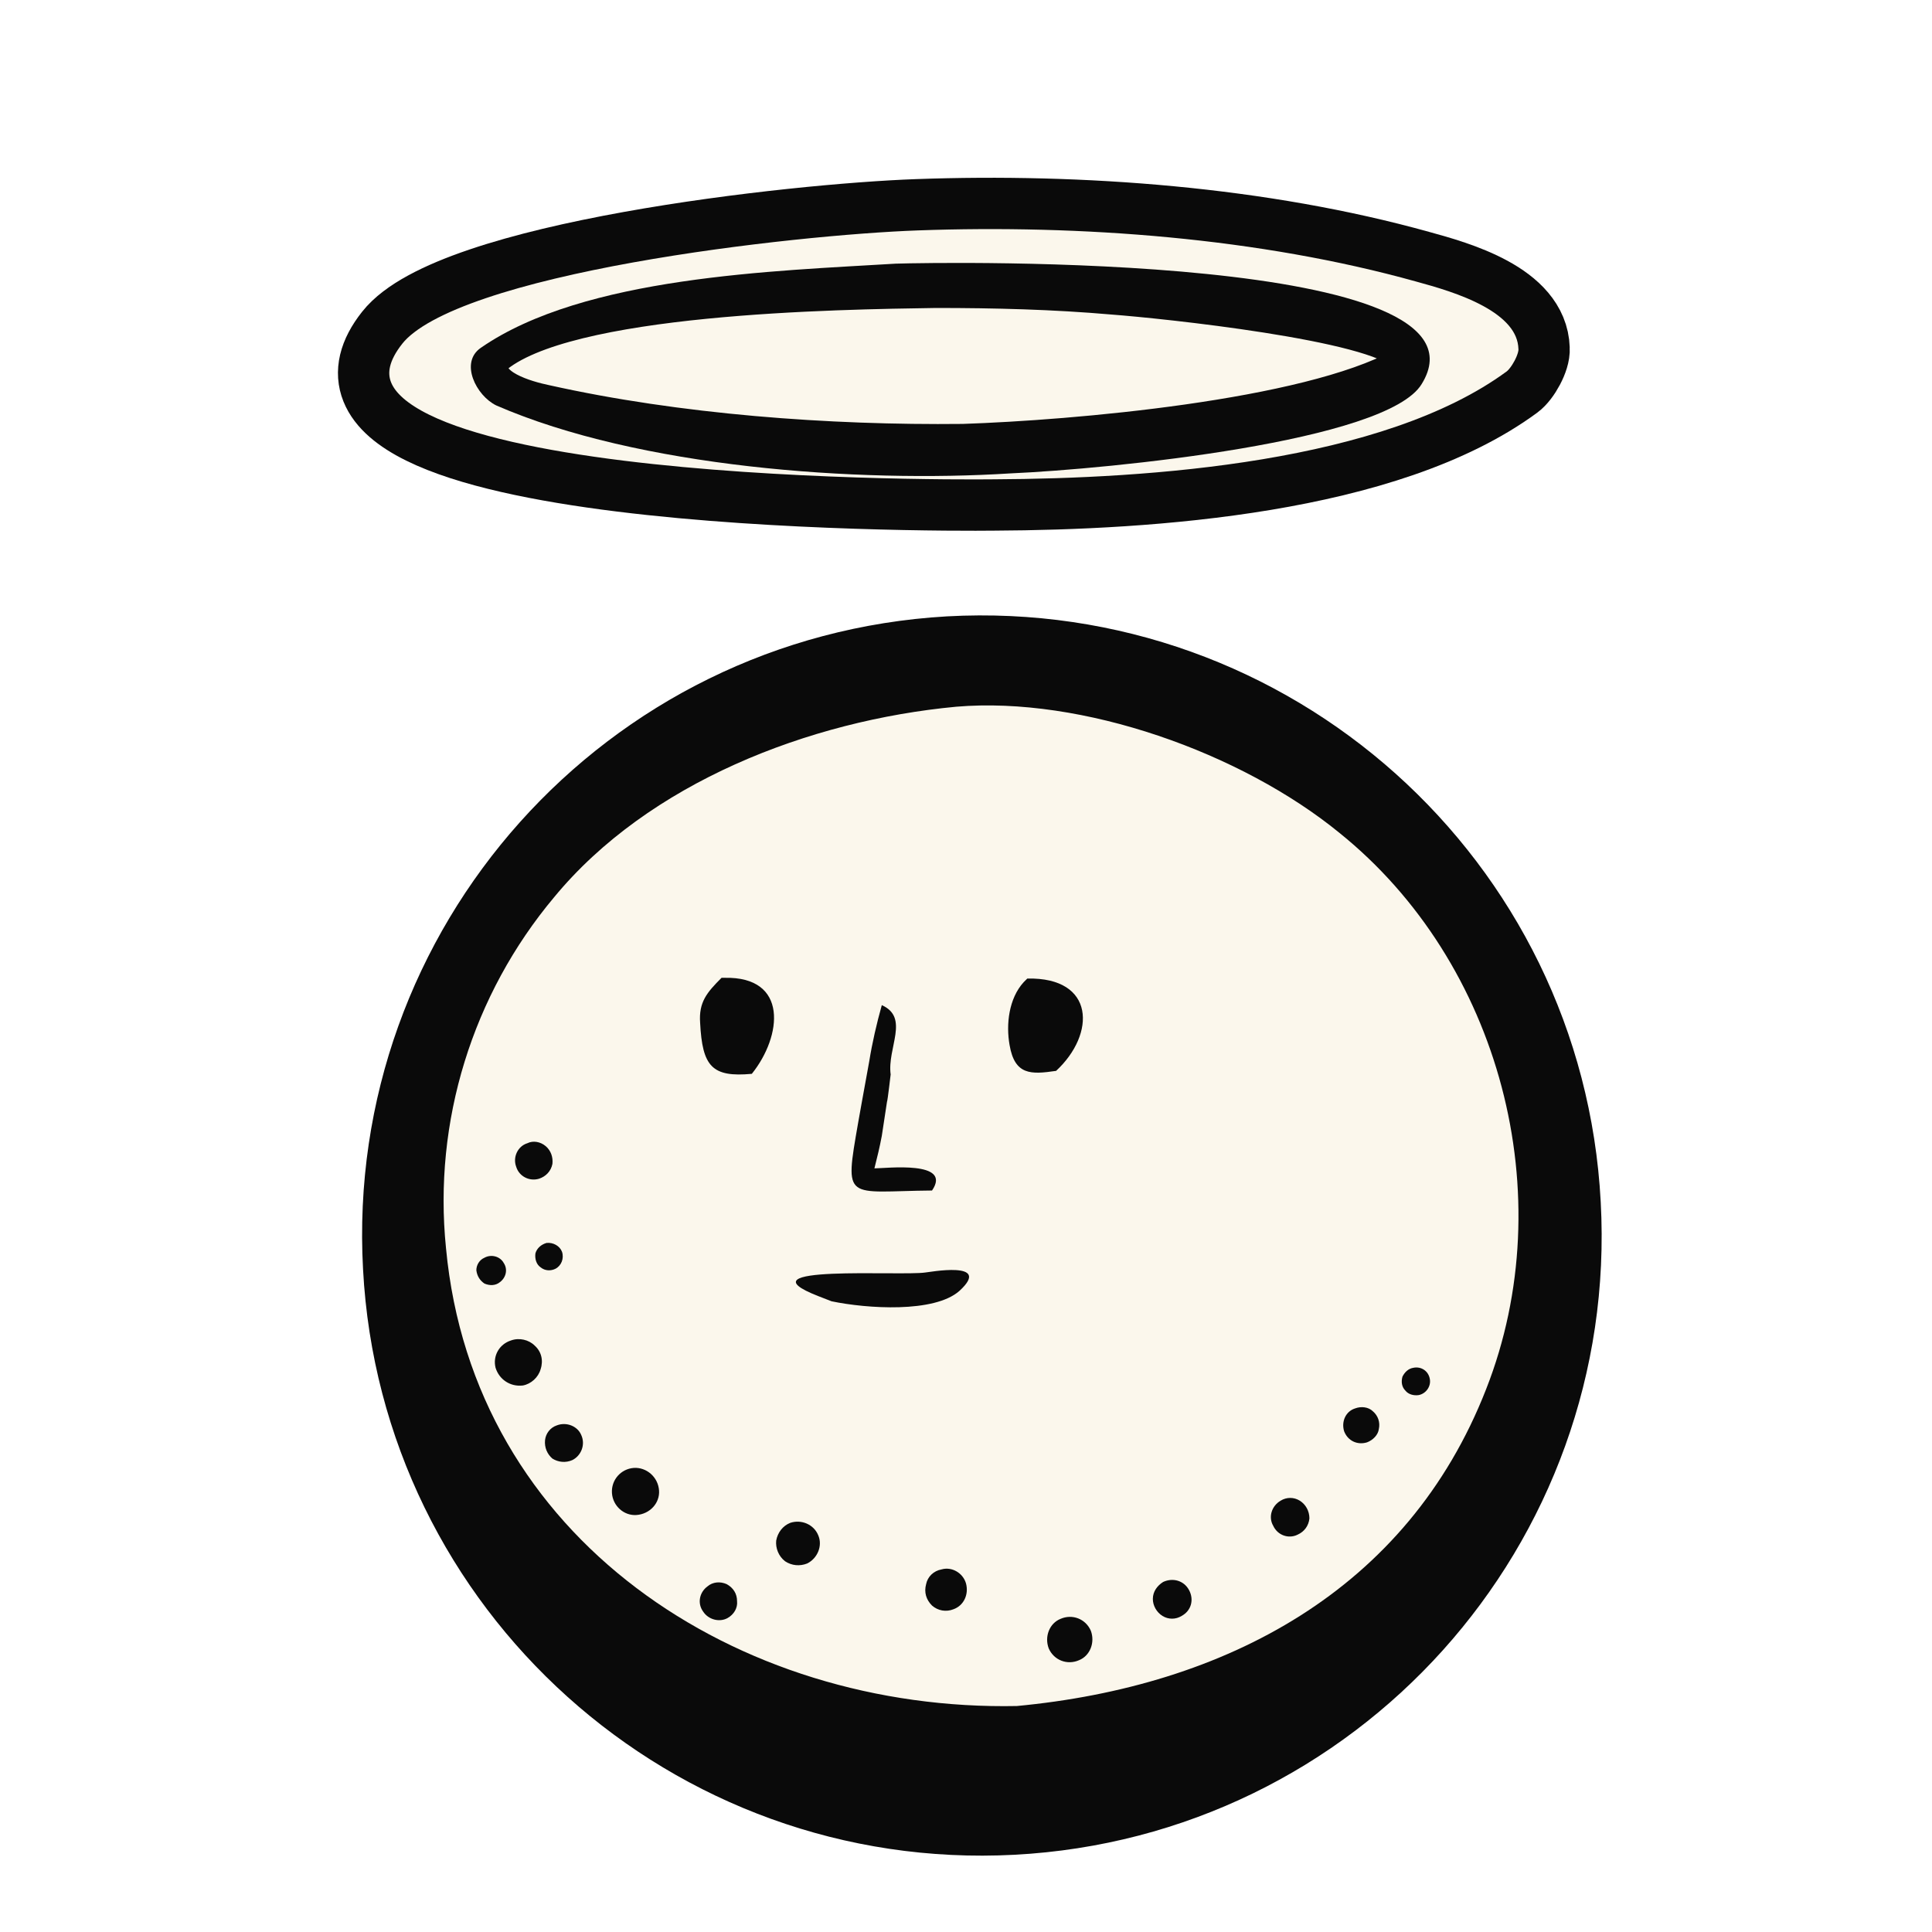
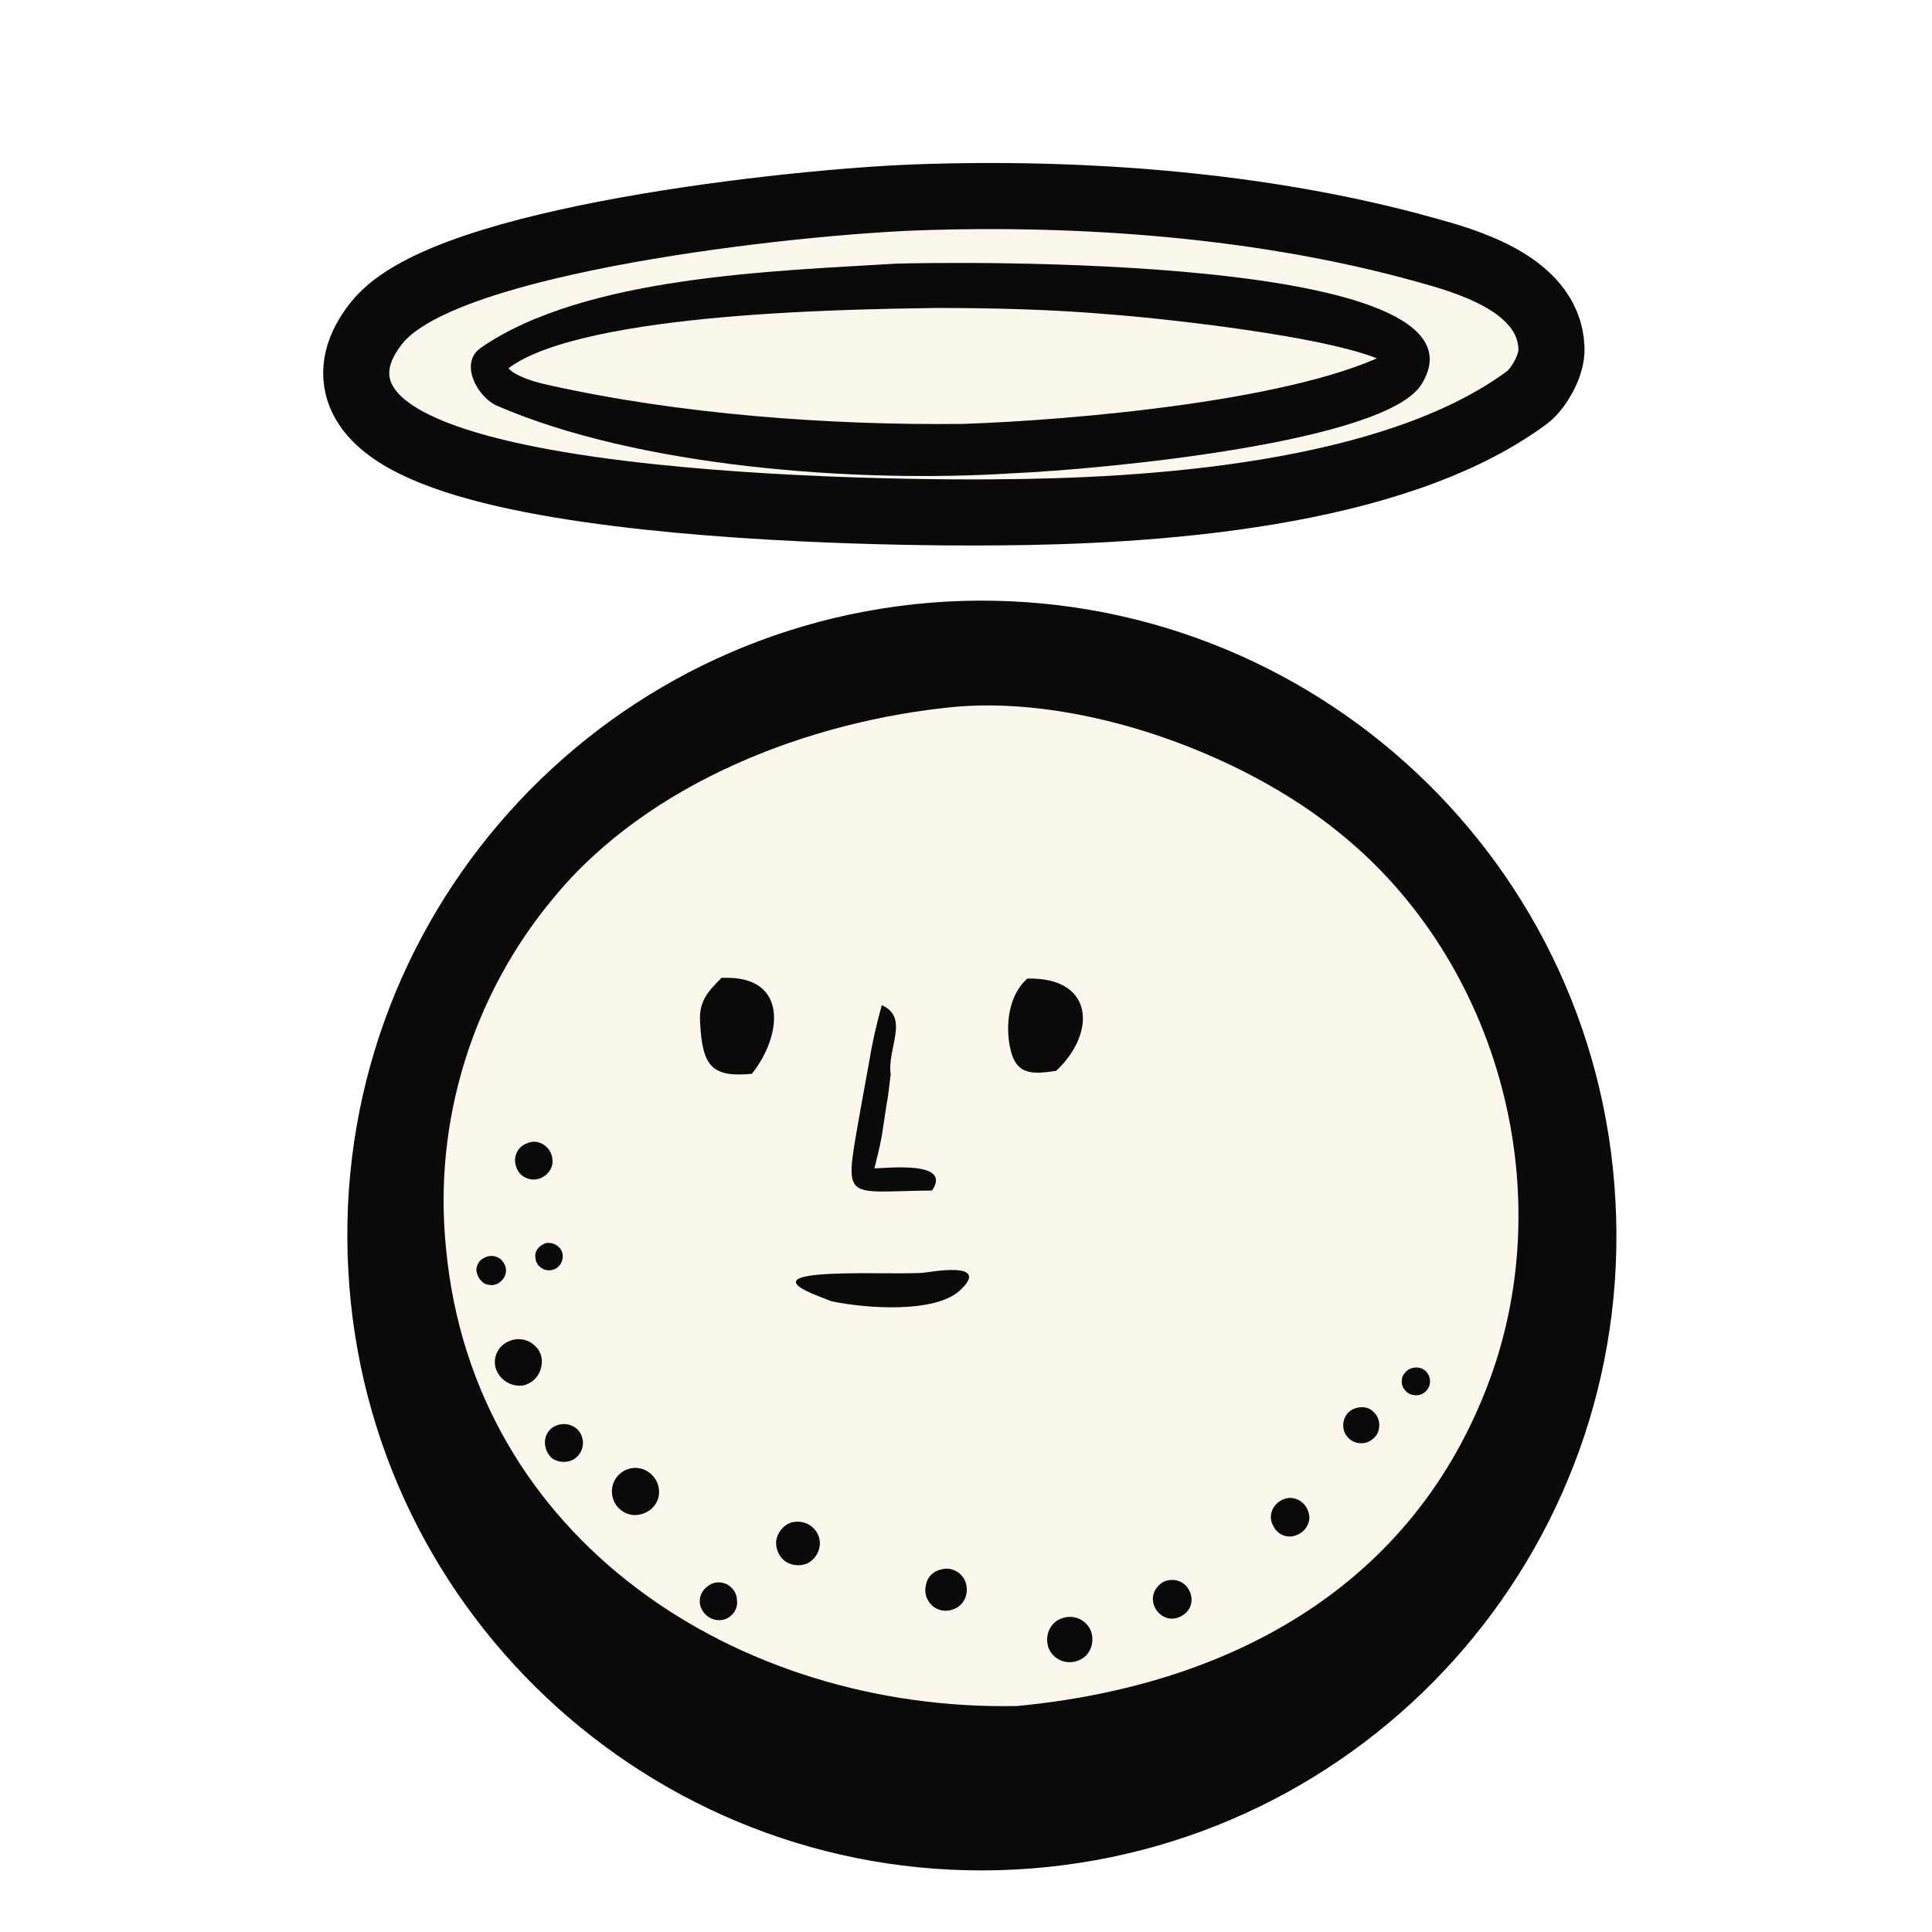
<svg xmlns="http://www.w3.org/2000/svg" viewBox="738.7 381.0 261.6 261.6">
-   <g data-outlined="1" fill="#0a0a0a" stroke="#0a0a0a" stroke-width="9.9" stroke-linejoin="round">
+   <g data-outlined="1" fill="#0a0a0a" stroke="#0a0a0a" stroke-width="13.9" stroke-linejoin="round">
    <path d="M867.2 469.4C910.9 467 948.2 500.4 950.5 544C952.9 587.7 919.4 624.9 875.8 627.2C832.3 629.5 795.1 596.1 792.8 552.6C790.4 509.1 823.7 471.9 867.2 469.4Z" />
    <path d="M868 474.7C885.7 473.2 907.7 481.1 921.3 492.2C943.8 510.3 952.4 542.8 941.8 569.8C930.8 598 905.3 611.3 876.5 614C837.7 614.8 800.9 590.8 797.1 550.2C795.3 532.5 800.8 514.8 812.2 501.2C825.4 485.2 847.7 476.6 868 474.7Z" />
    <path d="M836.4 513.4L836.8 513.4C845.5 513.2 844.6 521.3 840.5 526.4C835.1 526.9 833.8 525.4 833.5 519.5C833.3 516.7 834.4 515.4 836.4 513.4Z" />
    <path d="M877.8 513.5C887 513.3 887.1 521 881.7 526C878.3 526.5 876.1 526.6 875.4 522.5C874.9 519.7 875.3 516.2 877.3 514L877.8 513.5Z" />
    <path d="M858.1 517.1C861.9 518.8 858.8 522.9 859.3 526.5C859.3 526.4 858.9 530 858.8 530.2L858.1 534.8C857.8 536.4 857.5 537.6 857.1 539.2C858.7 539.2 867.7 538.1 864.9 542.2C853.2 542.3 853 543.9 854.9 533L855.4 530.2L856.4 524.7C856.8 522.2 857.4 519.6 858.1 517.1Z" />
    <path d="M864 553.3C864.3 553.3 873.2 551.6 868.6 555.8C865.2 558.8 856.1 558.2 851.3 557.2L849.5 556.5C838.5 552.2 860.7 553.8 864 553.3Z" />
    <path d="M862.9 410.2C885.1 409.4 909.5 411.2 931 417.2C936.1 418.6 946.1 421.4 946.3 428.2C946.4 429.6 945 432.1 943.9 432.9C926.5 445.7 894.3 447.8 873.3 447.9C864.9 448 774.3 448.2 791.6 426.3C799.8 415.9 846.1 410.8 862.9 410.2Z" />
    <path d="M860 416.7C866.4 416.5 942.2 415.2 931.2 433C926.5 440.8 889 444.5 875.5 445.1C854.8 446.4 825.2 444.3 805.9 435.9C803.2 434.6 800.9 430.1 803.8 428.1C817.8 418.4 843.6 417.7 860 416.7Z" />
    <path d="M865.4 420.7C873.4 420.7 881.4 420.9 889.4 421.6C896.1 422.1 925 425.1 928.6 429.3L928.3 430.2C915.5 437.2 884.1 439.9 869.1 440.4C850.9 440.6 830.5 439.1 812.6 435.1C810.2 434.6 804.3 433 805.7 429.8C815.1 421.4 852.3 420.9 865.4 420.7Z" />
  </g>
  <path fill="#0a0a0a" d="M867.2 469.4C910.9 467 948.2 500.4 950.5 544C952.9 587.7 919.4 624.9 875.8 627.2C832.3 629.5 795.1 596.1 792.8 552.6C790.4 509.1 823.7 471.9 867.2 469.4Z" />
  <path stroke="#0a0a0a" stroke-width="4" stroke-linejoin="round" fill="#fbf7ec" d="M868 474.7C885.7 473.2 907.7 481.1 921.3 492.2C943.8 510.3 952.4 542.8 941.8 569.8C930.8 598 905.3 611.3 876.5 614C837.7 614.8 800.9 590.8 797.1 550.2C795.3 532.5 800.8 514.8 812.2 501.2C825.4 485.2 847.7 476.6 868 474.7Z" />
  <path fill="#0a0a0a" d="M836.4 513.4L836.8 513.4C845.5 513.2 844.6 521.3 840.5 526.4C835.1 526.9 833.8 525.4 833.5 519.5C833.3 516.7 834.4 515.4 836.4 513.4Z" />
  <path fill="#0a0a0a" d="M877.8 513.5C887 513.3 887.1 521 881.7 526C878.3 526.5 876.1 526.6 875.4 522.5C874.9 519.7 875.3 516.2 877.3 514L877.8 513.5Z" />
  <path fill="#0a0a0a" d="M858.1 517.1C861.9 518.8 858.8 522.9 859.3 526.5C859.3 526.4 858.9 530 858.8 530.2L858.1 534.8C857.8 536.4 857.5 537.6 857.1 539.2C858.7 539.2 867.7 538.1 864.9 542.2C853.2 542.3 853 543.9 854.9 533L855.4 530.2L856.4 524.7C856.8 522.2 857.4 519.6 858.1 517.1Z" />
  <path fill="#0a0a0a" d="M864 553.3C864.3 553.3 873.2 551.6 868.6 555.8C865.2 558.8 856.1 558.2 851.3 557.2L849.5 556.5C838.5 552.2 860.7 553.8 864 553.3Z" />
  <path fill="#0a0a0a" d="M824.2 579.8C825.9 579.5 827.6 580.7 827.9 582.5C828.2 584.2 827 585.8 825.2 586.1C823.5 586.4 821.9 585.2 821.6 583.5C821.3 581.7 822.5 580.1 824.2 579.8Z" />
  <path fill="#0a0a0a" d="M807.9 562.5C809 562.1 810.3 562.4 811.1 563.2C812 564 812.3 565.2 811.9 566.4C811.6 567.5 810.6 568.4 809.5 568.6C807.8 568.8 806.3 567.8 805.8 566.2C805.4 564.6 806.3 563 807.9 562.5Z" />
  <path fill="#0a0a0a" d="M882.3 600.2C883.9 599.5 885.7 600.2 886.4 601.8C887 603.4 886.3 605.2 884.8 605.8C883.2 606.5 881.4 605.8 880.7 604.2C880.1 602.6 880.8 600.8 882.3 600.2Z" />
  <path fill="#0a0a0a" d="M845.7 587.2C847.2 586.7 848.9 587.4 849.5 588.9C850.1 590.3 849.4 592 848 592.7C847 593.1 845.9 593 845 592.4C844.1 591.7 843.7 590.6 843.8 589.6C844 588.5 844.7 587.6 845.7 587.2Z" />
  <path fill="#0a0a0a" d="M866.2 593.5C867.6 593.1 869.1 594 869.5 595.4C869.9 596.9 869.2 598.4 867.8 598.9C866.8 599.3 865.7 599.1 864.9 598.4C864.1 597.6 863.8 596.6 864.1 595.5C864.3 594.5 865.1 593.7 866.2 593.5Z" />
  <path fill="#0a0a0a" d="M896.2 595.2C897.5 594.6 899 595 899.7 596.3C900.4 597.6 900 599.1 898.7 599.8C897.9 600.3 896.9 600.3 896.1 599.8C895.3 599.3 894.8 598.4 894.8 597.5C894.8 596.5 895.4 595.7 896.2 595.2Z" />
  <path fill="#0a0a0a" d="M912.1 584.2C912.9 583.7 913.9 583.7 914.7 584.2C915.5 584.7 916 585.6 916 586.6C915.9 587.6 915.3 588.4 914.4 588.8C913.2 589.4 911.7 588.9 911.1 587.6C910.4 586.4 910.9 584.9 912.1 584.2Z" />
  <path fill="#0a0a0a" d="M814.1 574C815.4 573.5 816.9 574.1 817.4 575.3C818 576.6 817.4 578.1 816.2 578.7C815.3 579.1 814.3 579 813.5 578.5C812.8 577.9 812.4 577 812.5 576C812.6 575.1 813.2 574.3 814.1 574Z" />
  <path fill="#0a0a0a" d="M810.1 535.8C810.9 535.4 811.9 535.6 812.6 536.2C813.3 536.8 813.6 537.7 813.5 538.6C813.3 539.6 812.6 540.3 811.7 540.6C810.4 541 809 540.3 808.6 539C808.1 537.7 808.8 536.2 810.1 535.8Z" />
  <path fill="#0a0a0a" d="M834.5 595.8C835.2 595.2 836.2 595.1 837.1 595.5C838 596 838.5 596.8 838.5 597.8C838.6 598.7 838.1 599.6 837.2 600.1C836.1 600.7 834.6 600.3 833.9 599.2C833.1 598.1 833.4 596.6 834.5 595.8Z" />
  <path fill="#0a0a0a" d="M922.2 571.7C923 571.4 924 571.5 924.6 572.1C925.3 572.7 925.6 573.6 925.4 574.5C925.3 575.3 924.6 576 923.8 576.3C922.5 576.7 921.2 576.1 920.7 574.8C920.3 573.5 920.9 572.1 922.2 571.7Z" />
  <path fill="#0a0a0a" d="M804.3 551.3C805.2 550.8 806.4 551.1 806.9 552C807.5 552.9 807.2 554 806.4 554.6C805.8 555.1 805 555.1 804.3 554.8C803.7 554.4 803.3 553.8 803.2 553C803.2 552.3 803.6 551.6 804.3 551.3Z" />
  <path fill="#0a0a0a" d="M930.1 566.2C931.1 566 932.1 566.6 932.3 567.7C932.5 568.7 931.8 569.7 930.8 569.9C930.1 570 929.4 569.8 929 569.3C928.5 568.8 928.4 568.1 928.6 567.4C928.9 566.8 929.4 566.3 930.1 566.2Z" />
  <path fill="#0a0a0a" d="M812.7 549.3C813.6 549.2 814.5 549.7 814.8 550.5C815.1 551.4 814.7 552.4 813.9 552.8C813.3 553.1 812.5 553.1 811.9 552.6C811.3 552.2 811.1 551.4 811.2 550.7C811.4 550 812 549.5 812.7 549.3Z" />
  <path stroke="#0a0a0a" stroke-width="4" stroke-linejoin="round" fill="#fbf7ec" d="M862.9 410.2C885.1 409.4 909.5 411.2 931 417.2C936.1 418.6 946.1 421.4 946.3 428.2C946.4 429.6 945 432.1 943.9 432.9C926.5 445.7 894.3 447.8 873.3 447.9C864.9 448 774.3 448.2 791.6 426.3C799.8 415.9 846.1 410.8 862.9 410.2Z" />
  <path fill="#0a0a0a" d="M860 416.7C866.4 416.5 942.2 415.2 931.2 433C926.5 440.8 889 444.5 875.5 445.1C854.8 446.4 825.2 444.3 805.9 435.9C803.2 434.6 800.9 430.1 803.8 428.1C817.8 418.4 843.6 417.7 860 416.7Z" />
  <path stroke="#0a0a0a" stroke-width="4" stroke-linejoin="round" fill="#fbf7ec" d="M865.4 420.7C873.4 420.7 881.4 420.9 889.4 421.6C896.1 422.1 925 425.1 928.6 429.3L928.3 430.2C915.5 437.2 884.1 439.9 869.1 440.4C850.9 440.6 830.5 439.1 812.6 435.1C810.2 434.6 804.3 433 805.7 429.8C815.1 421.4 852.3 420.9 865.4 420.7Z" />
</svg>
